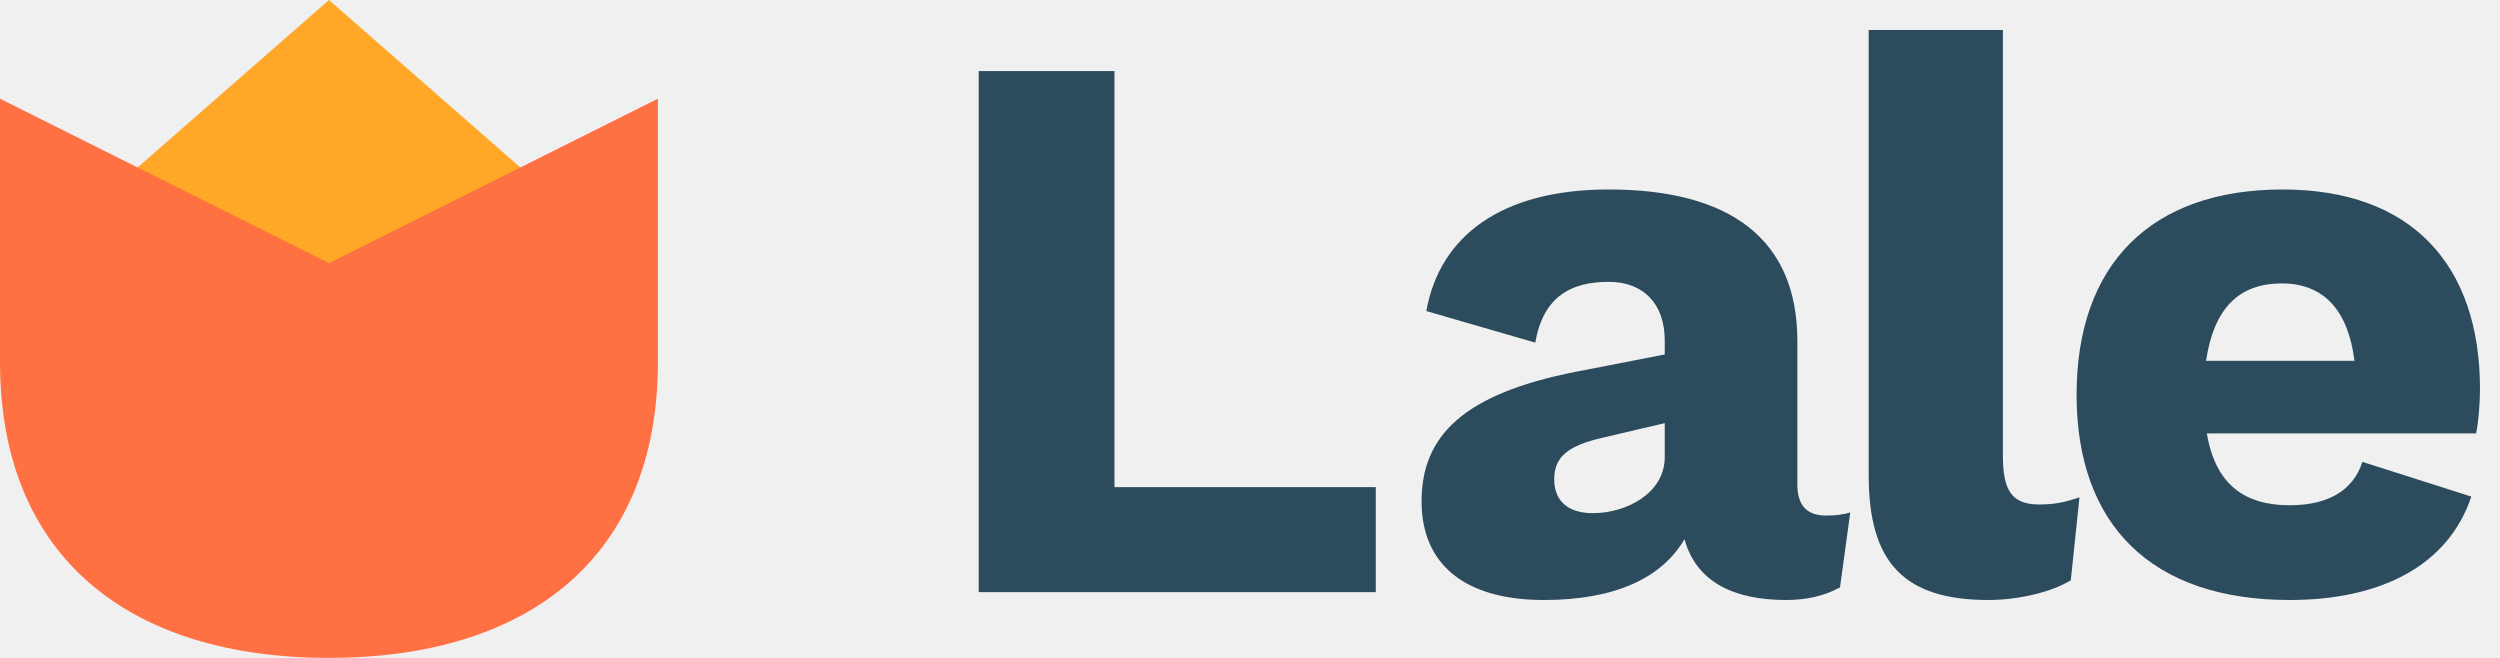
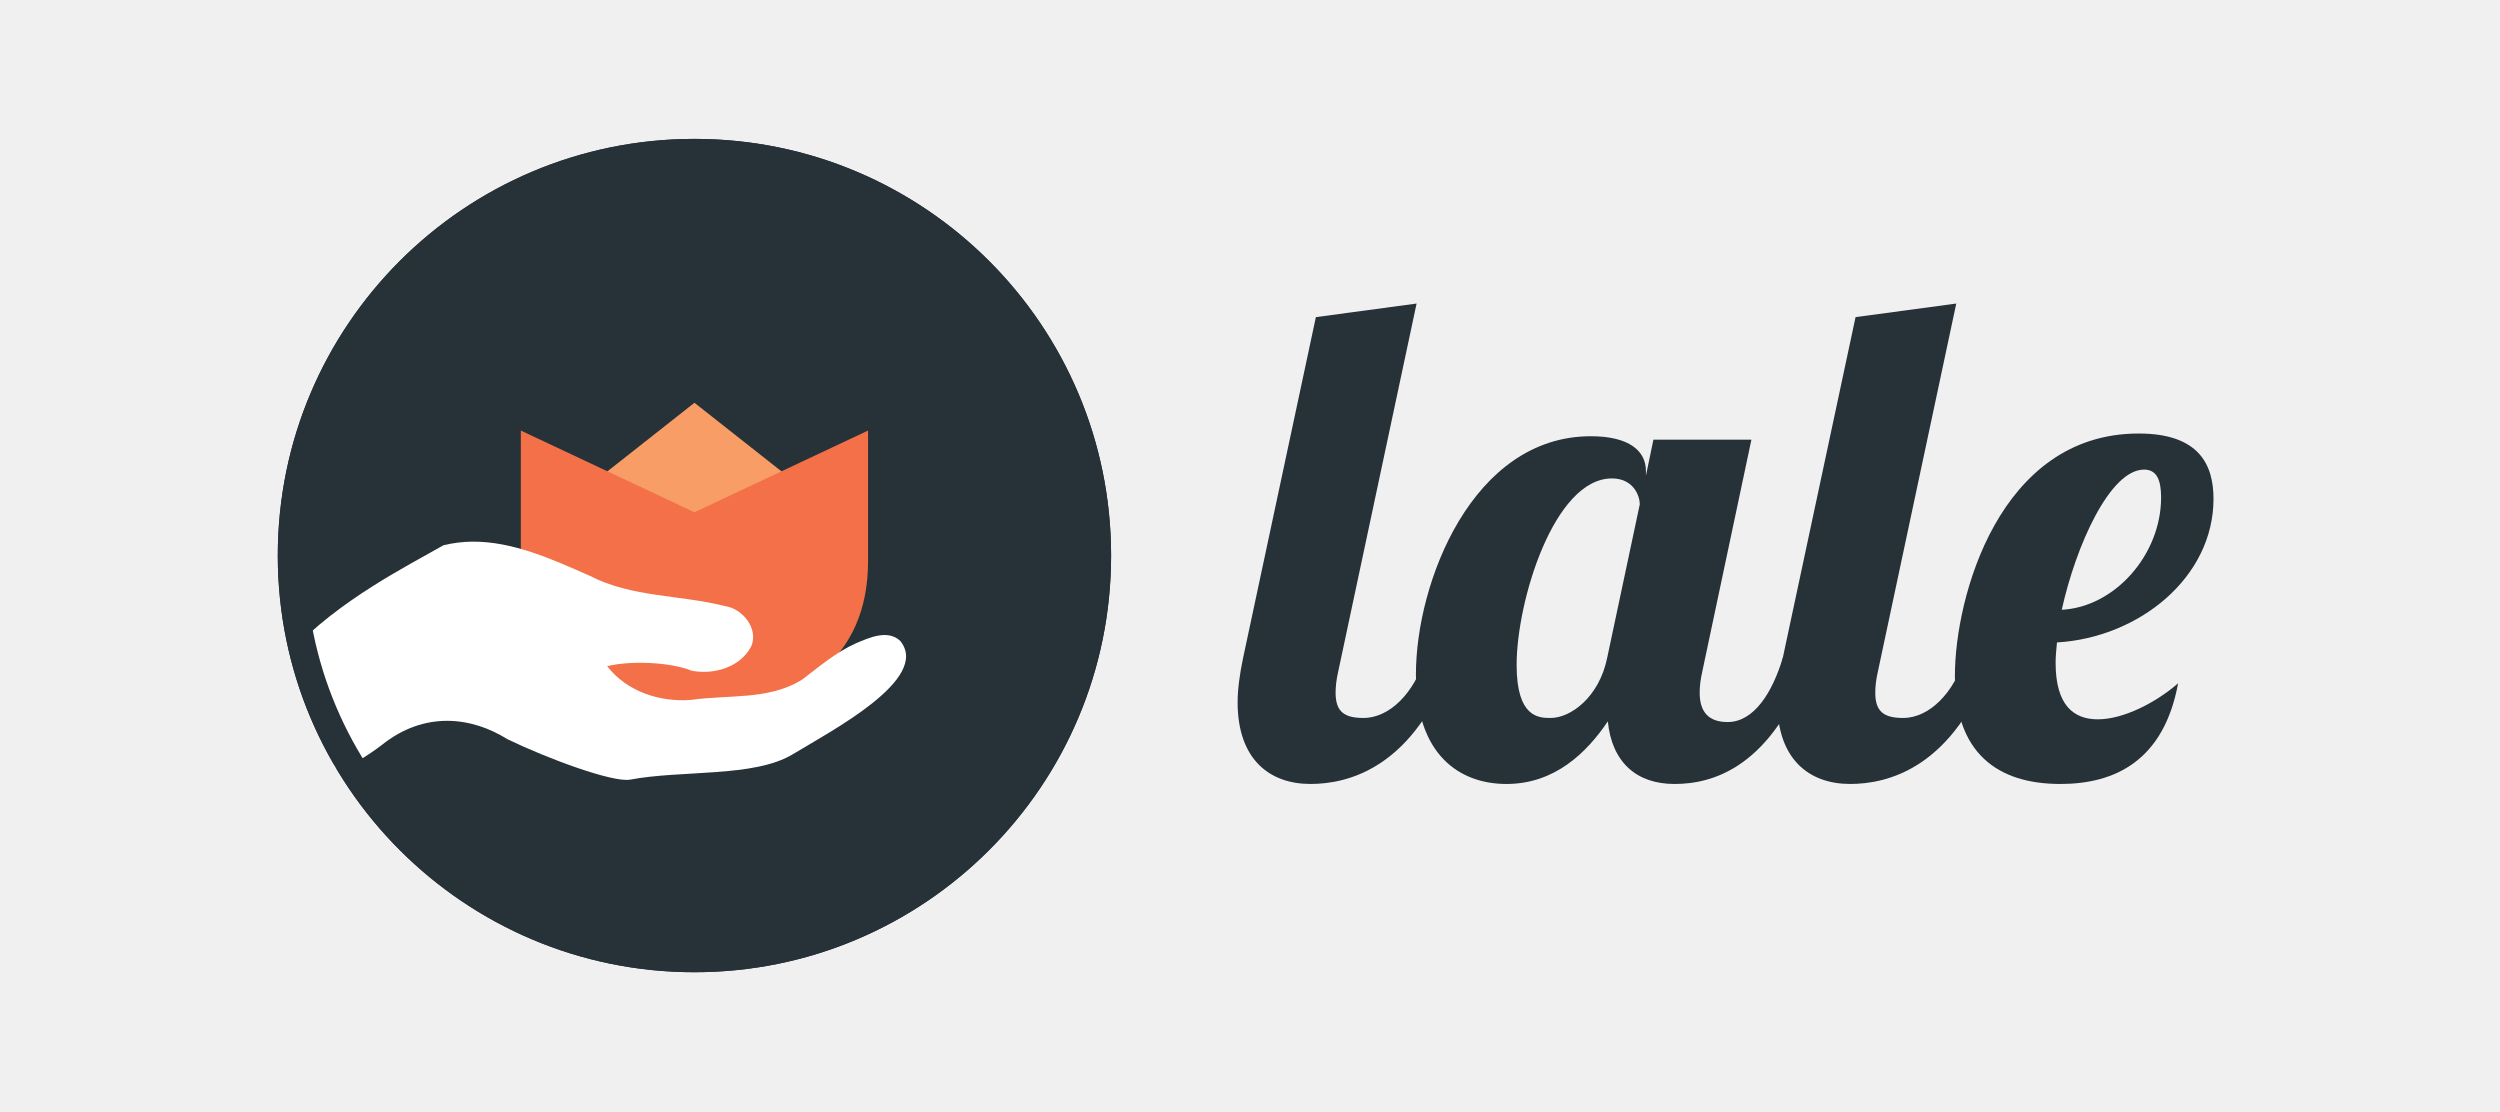
- <svg xmlns="http://www.w3.org/2000/svg" width="76px" height="20px" viewBox="0 0 76 20" version="1.1">
-   <defs />
-   <g id="Page-1" stroke="none" stroke-width="1" fill="none" fill-rule="evenodd">
-     <g id="Artboard" transform="translate(0, -4)">
-       <g id="Logo" transform="translate(0, 4)">
-         <g id="Fill-1-+-Fill-3">
-           <path d="M10,11 L2,7 L10,0 L18,7 L10,11 Z" id="Fill-1" fill="#FFA726" />
-           <path d="M0,11 L0,3 L10,8 L20,3 L20,11 C20,17 16,20 10,20 C4,20 0,17 0,11 Z" id="Fill-3" fill="#FF7043" />
-         </g>
-         <path d="M33.88,14.808 L33.88,2.16 L29.752,2.16 L29.752,18 L41.824,18 L41.824,14.808 L33.88,14.808 Z M55.504,15.672 C54.928,15.672 54.64,15.36 54.64,14.736 L54.64,10.368 C54.64,7.272 52.6,5.76 48.904,5.76 C45.64,5.76 43.768,7.176 43.36,9.456 L46.672,10.416 C46.912,9.024 47.752,8.568 48.904,8.568 C49.984,8.568 50.608,9.264 50.608,10.344 L50.608,10.776 L47.896,11.304 C44.488,11.976 43.216,13.248 43.216,15.24 C43.216,17.184 44.56,18.24 46.936,18.24 C49.144,18.24 50.536,17.544 51.208,16.392 C51.568,17.688 52.696,18.24 54.304,18.24 C54.904,18.24 55.456,18.12 55.936,17.856 L56.248,15.576 C56.032,15.648 55.792,15.672 55.504,15.672 L55.504,15.672 Z M48.424,15.6 C47.68,15.6 47.248,15.24 47.248,14.568 C47.248,13.896 47.656,13.56 48.664,13.32 L50.608,12.864 L50.608,13.896 C50.608,15 49.432,15.6 48.424,15.6 L48.424,15.6 Z M60.888,0.912 L56.808,0.912 L56.808,14.448 C56.808,17.112 57.888,18.24 60.456,18.24 C61.344,18.24 62.376,18 62.952,17.64 L63.216,15.12 C62.784,15.264 62.472,15.336 61.992,15.336 C61.152,15.336 60.888,14.904 60.888,13.848 L60.888,0.912 Z M75.392,11.832 C75.392,8.04 73.304,5.76 69.392,5.76 C65.384,5.76 63.128,8.04 63.128,12 C63.128,15.96 65.408,18.24 69.608,18.24 C72.392,18.24 74.432,17.184 75.128,15.096 L71.816,14.04 C71.552,14.88 70.808,15.36 69.608,15.36 C68.24,15.36 67.352,14.736 67.088,13.176 L75.272,13.176 C75.344,12.864 75.392,12.24 75.392,11.832 L75.392,11.832 Z M69.368,8.616 C70.64,8.616 71.384,9.432 71.576,10.968 L67.064,10.968 C67.304,9.36 68.072,8.616 69.368,8.616 L69.368,8.616 Z" id="Lale" fill="#2C4C5E" />
+ <svg xmlns="http://www.w3.org/2000/svg" version="1.1" x="0px" y="0px" width="180px" height="80px" viewBox="-28.625 -130.333 180 80" enable-background="new -28.625 -130.333 180 80" xml:space="preserve">
+   <g id="color">
+     <g>
+       <path id="Oval-1_5_" fill="#263238" d="M21.375-60.333c16.568,0,30-13.432,30-30s-13.432-30-30-30    s-30,13.432-30,30S4.807-60.333,21.375-60.333z" />
+       <g id="tulip_1_">
+         <path id="Fill-1_1_" fill="#F89D66" d="M21.375-88.333l-10.5-4.727l10.5-8.273l10.5,8.273     L21.375-88.333z" />
+         <path id="Fill-3_1_" fill="#F37049" d="M8.875-89.921v-9.412l12.5,5.883l12.5-5.883v9.412     c0,7.059-5,10.588-12.5,10.588S8.875-82.863,8.875-89.921z" />
+       </g>
+       <path id="Shape_1_" fill="#FFFFFF" d="M-4.471-75.07c0.565,0.365,2.535-1.018,3.329-1.619    c3.109-2.494,6.508-2.018,9.055-0.42c2.961,1.43,7.557,3.115,8.817,2.912c3.729-0.711,8.941-0.143,11.722-1.828    c2.78-1.684,9.947-5.428,7.746-8.156c-0.893-0.852-2.229-0.244-3.187,0.162c-1.448,0.643-2.655,1.691-3.912,2.639    c-2.386,1.469-5.301,1.055-7.951,1.439c-2.237,0.178-4.629-0.58-6.058-2.428c1.723-0.42,4.568-0.285,6.073,0.324    c1.567,0.316,3.485-0.219,4.291-1.73c0.577-1.277-0.632-2.748-1.862-2.914c-3.22-0.828-6.72-0.615-9.749-2.184    c-2.681-1.18-5.543-2.494-8.487-2.461c-0.679,0.01-1.366,0.09-2.051,0.26c-2.545,1.457-7.566,3.962-10.99,7.671" />
+       <g id="Oval-1_2_">
+         <path fill="#263238" d="M21.375-118.333c15.439,0,28,12.561,28,28s-12.561,28-28,28s-28-12.561-28-28     S5.936-118.333,21.375-118.333 M21.375-120.333c-16.568,0-30,13.432-30,30s13.432,30,30,30s30-13.432,30-30     S37.943-120.333,21.375-120.333L21.375-120.333z" />
      </g>
    </g>
+     <g>
+       <path fill="#263238" d="M73.369-108.478L67.734-82.02c-0.146,0.638-0.196,1.127-0.196,1.568c0,1.372,0.638,1.812,2.009,1.812    c1.911,0,3.675-1.861,4.41-4.312h2.058c-2.793,7.986-7.644,9.064-10.289,9.064c-2.939,0-5.242-1.764-5.242-5.88    c0-0.931,0.146-2.009,0.392-3.185l5.242-24.547L73.369-108.478z" />
+       <path fill="#263238" d="M97.477-98.678L93.948-82.02c-0.146,0.638-0.196,1.127-0.196,1.568c0,1.372,0.638,2.106,2.009,2.106    c1.911,0,3.234-2.155,3.969-4.605h2.059c-2.793,7.986-7.203,9.064-9.849,9.064c-2.744,0-4.508-1.567-4.802-4.508    c-1.519,2.254-3.821,4.508-7.3,4.508c-3.332,0-6.517-2.058-6.517-7.889c0-6.614,4.066-17.148,12.592-17.148    c2.793,0,3.969,1.078,3.969,2.499v0.343l0.539-2.597H97.477z M80.572-82.46c0,3.772,1.568,3.821,2.45,3.821    c1.421,0,3.479-1.47,4.066-4.312l2.352-11.073c0-0.588-0.44-1.862-2.009-1.862C83.268-95.885,80.572-87.066,80.572-82.46z" />
+       <path fill="#263238" d="M112.226-108.478l-5.635,26.458c-0.146,0.638-0.196,1.127-0.196,1.568c0,1.372,0.638,1.812,2.009,1.812    c1.911,0,3.675-1.861,4.41-4.312h2.058c-2.793,7.986-7.644,9.064-10.289,9.064c-2.939,0-5.242-1.764-5.242-5.88    c0-0.931,0.146-2.009,0.392-3.185l5.242-24.547L112.226-108.478z" />
+       <path fill="#263238" d="M122.418-78.541c1.861,0,4.213-1.226,5.781-2.597c-1.029,5.585-4.557,7.251-8.477,7.251    c-4.557,0-7.594-2.254-7.594-7.79c0-5.635,3.185-17.443,13.229-17.443c4.36,0,5.39,2.254,5.39,4.704    c0,5.684-5.39,9.995-11.27,10.338c-0.049,0.49-0.098,1.029-0.098,1.47C119.38-79.521,120.703-78.541,122.418-78.541z     M125.749-96.522c-2.449,0-4.899,5.438-5.928,10.093c3.821-0.196,7.153-3.969,7.153-8.084    C126.975-95.738,126.681-96.522,125.749-96.522z" />
+     </g>
  </g>
+   <g id="reversed">
+ </g>
</svg>
